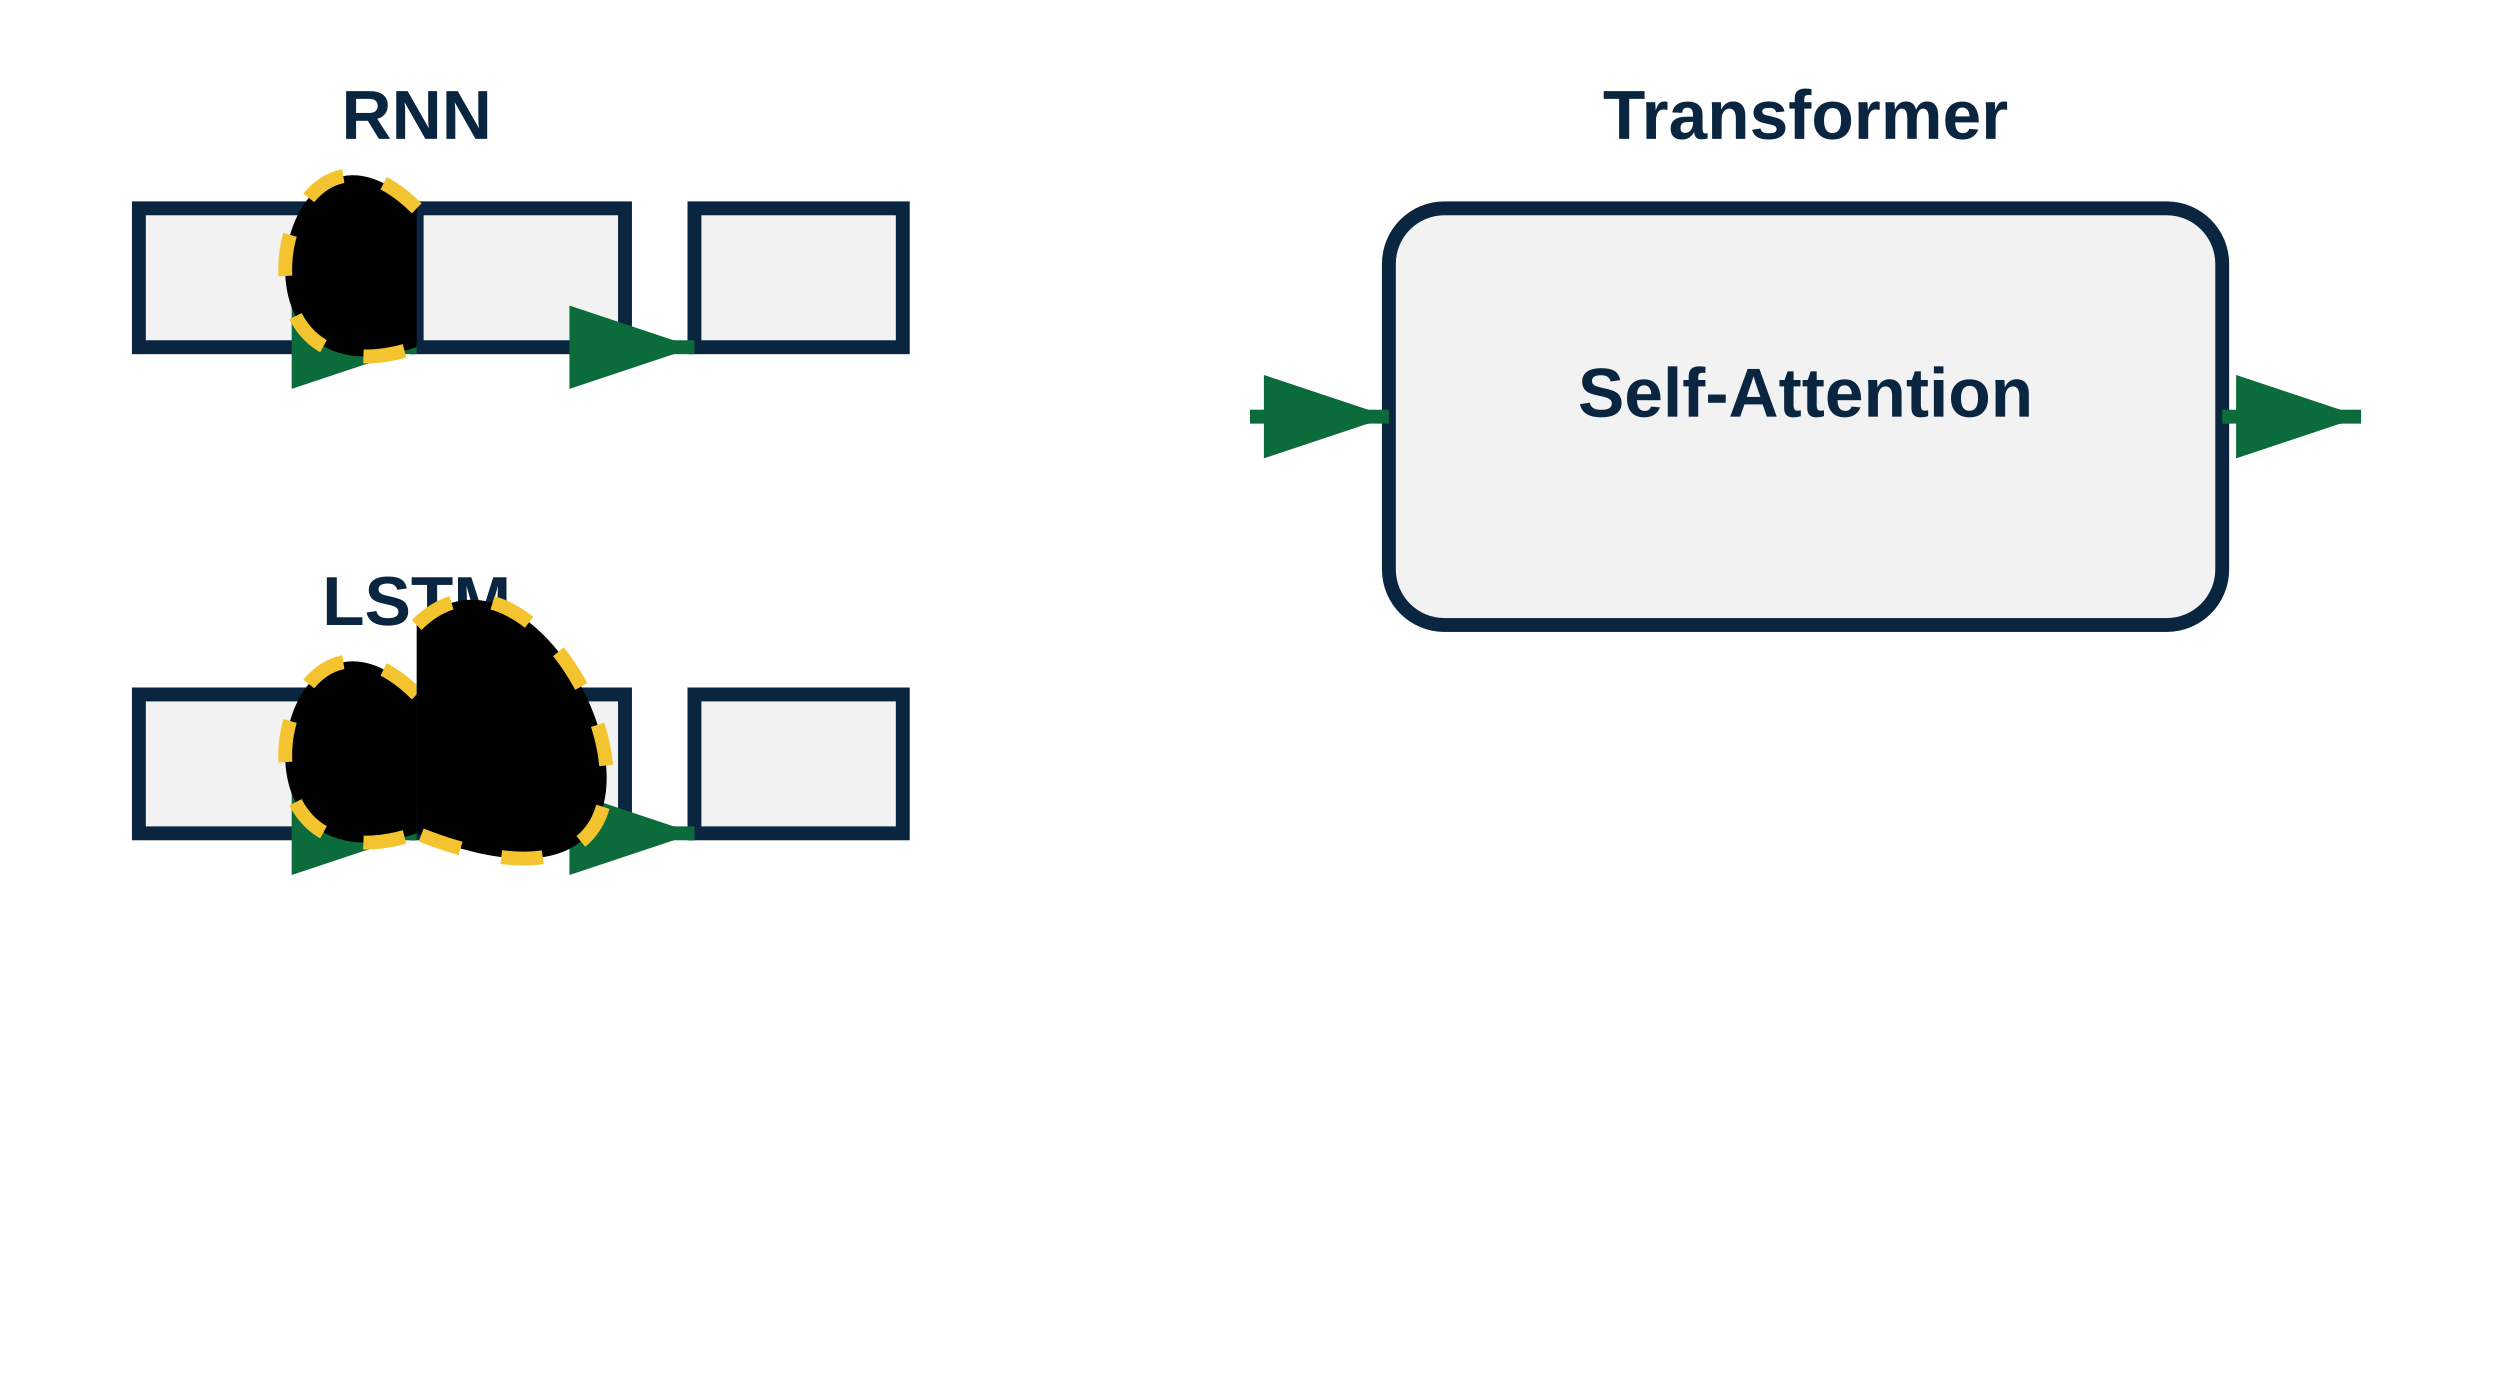
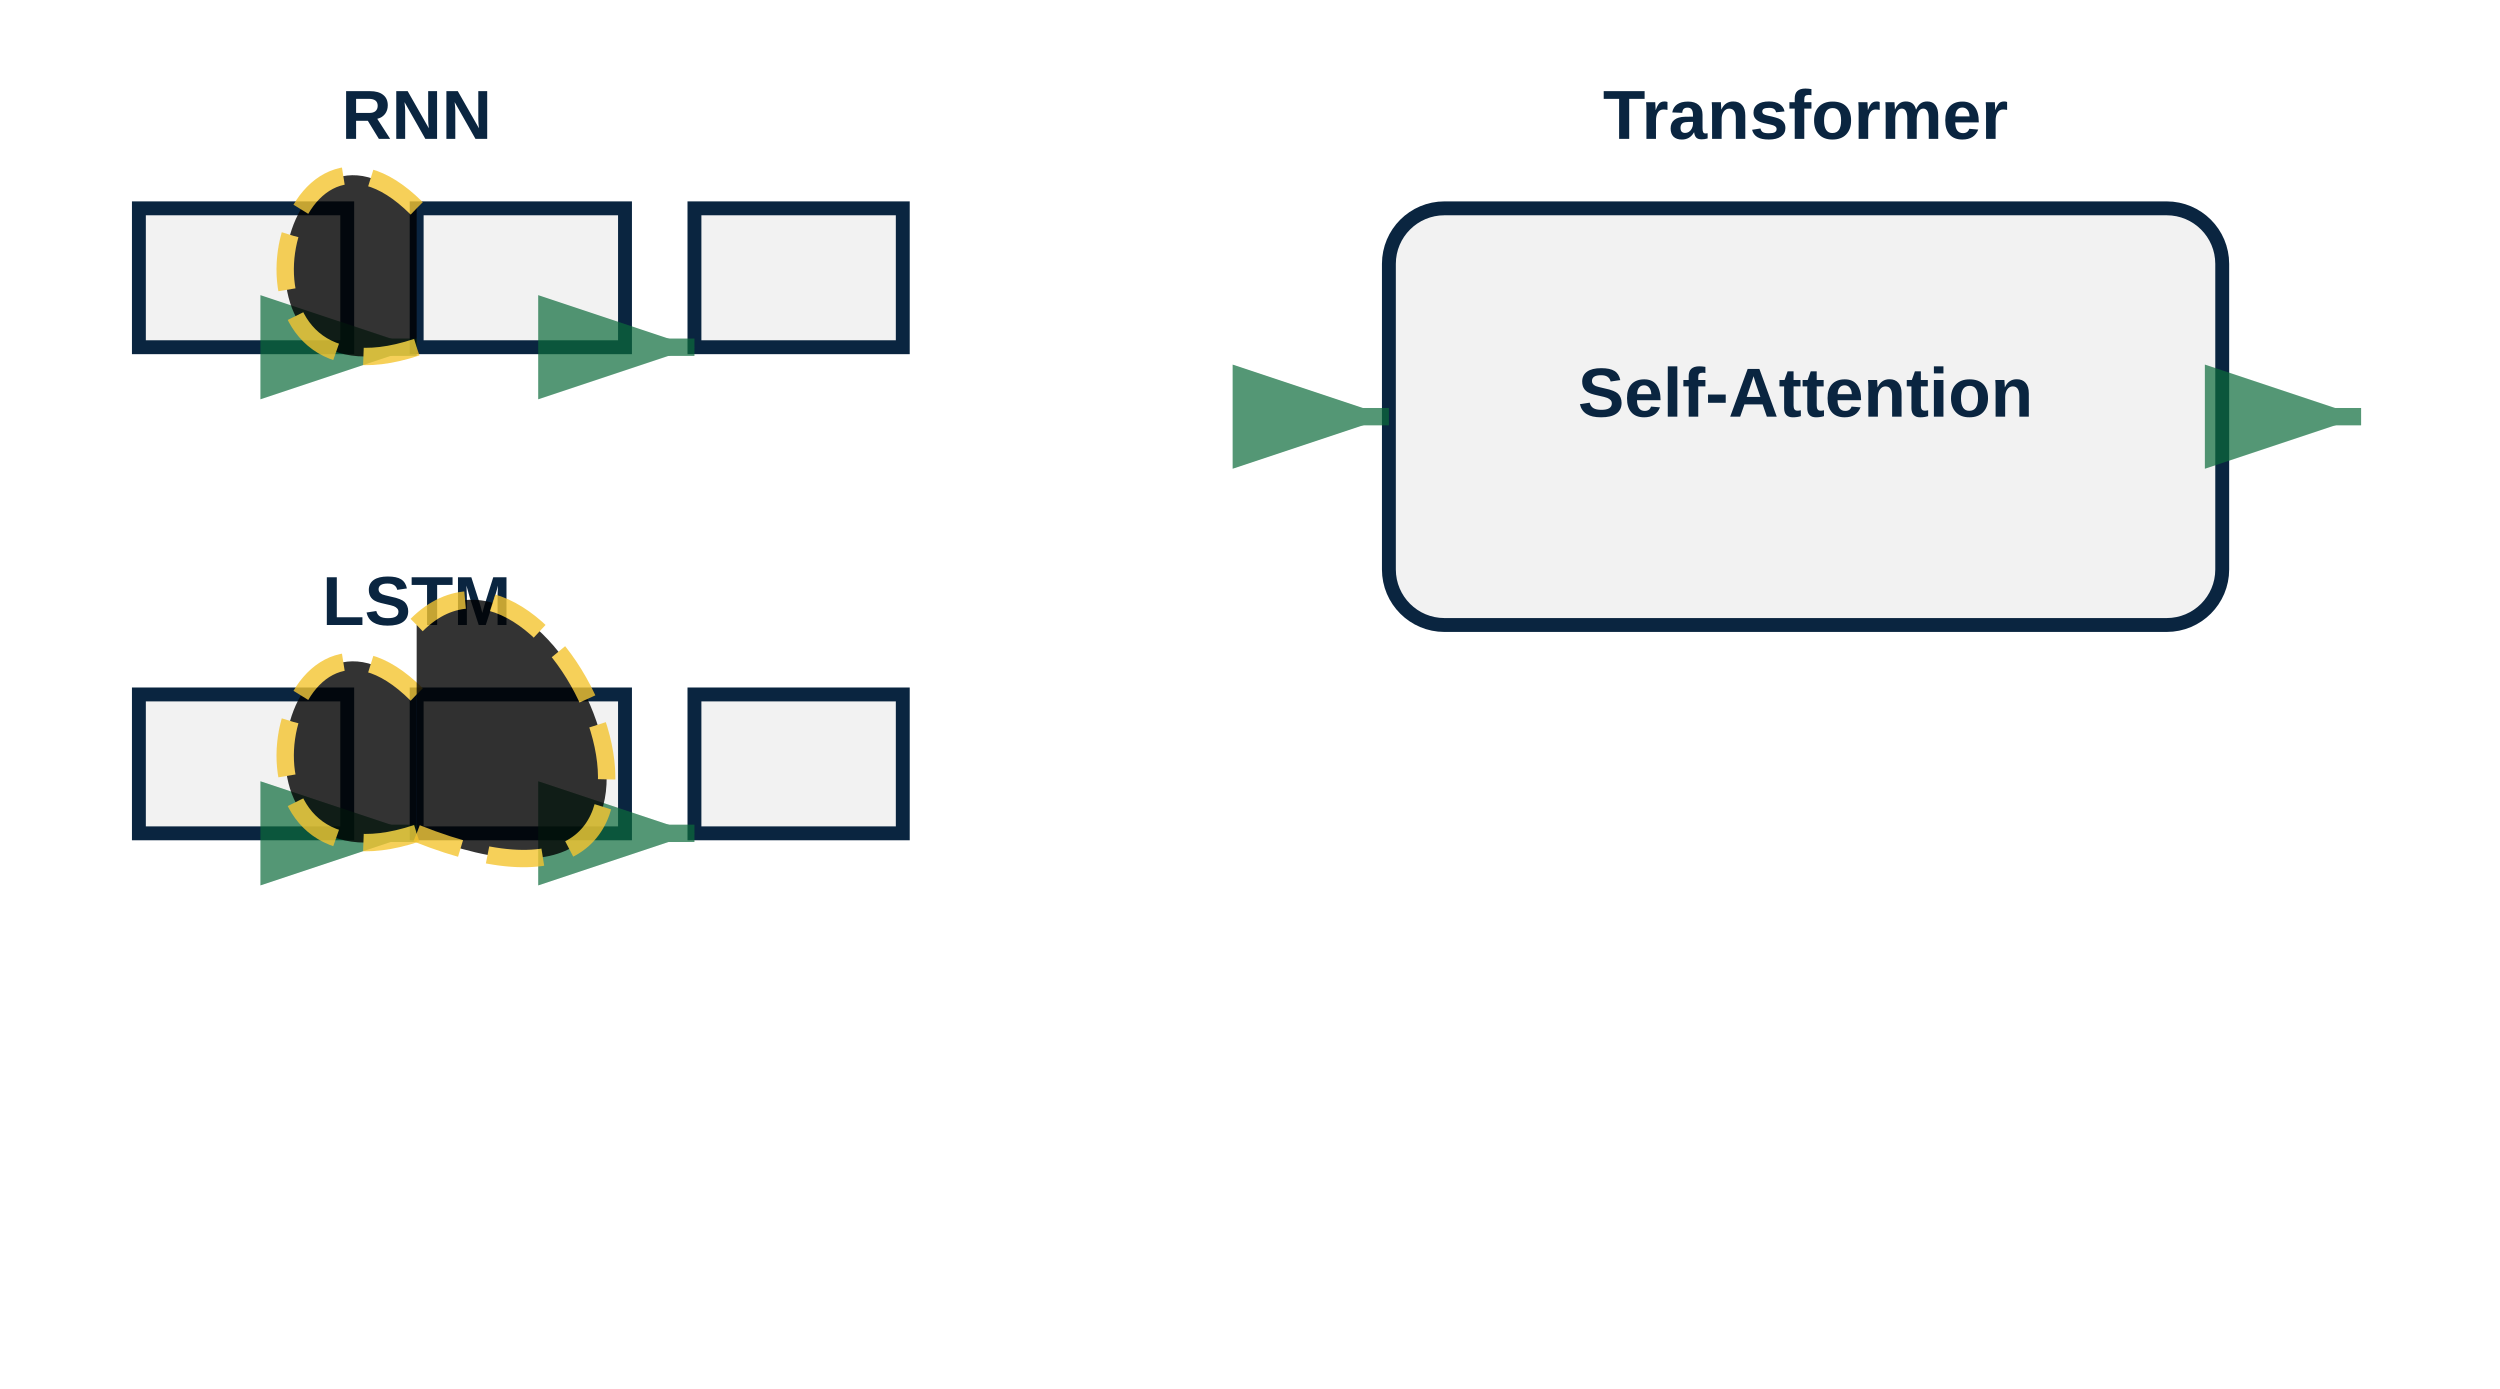
<svg xmlns="http://www.w3.org/2000/svg" viewBox="0 0 360 200" role="img" aria-label="RNN vs LSTM vs Transformer" preserveAspectRatio="xMidYMid meet" width="100%" height="auto">
  <style>
-     .box { fill: #F2F2F2; stroke: #0A2540; stroke-width: 2; }
-     .arrow { stroke: #0B6B3A; stroke-width: 2; marker-end: url(#m); }
-     .dash { stroke: #F4C430; stroke-width: 2; stroke-dasharray: 6; animation: run 2.5s linear infinite; }
-     @keyframes run { to { stroke-dashoffset: 36; } }
+     .box { fill: #F2F2F2; stroke: #0A2540; stroke-width: 2; transition: all 0.3s ease; }
+     .box:hover { fill: #E5E7EB; stroke-width: 3; transform: scale(1.05); }
+     .arrow { stroke: #0B6B3A; stroke-width: 2.5; marker-end: url(#m); opacity: 0.7; }
+     .dash { stroke: #F4C430; stroke-width: 2.5; stroke-dasharray: 8 4; animation: run 2s linear infinite; opacity: 0.8; }
+     @keyframes run { 
+       0% { stroke-dashoffset: 0; opacity: 0.6; }
+       50% { opacity: 1; }
+       100% { stroke-dashoffset: 36; opacity: 0.6; }
+     }
+     .dash-fast { animation: runFast 1.5s linear infinite; }
+     @keyframes runFast {
+       0% { stroke-dashoffset: 0; opacity: 0.7; }
+       50% { opacity: 1; }
+       100% { stroke-dashoffset: 36; opacity: 0.7; }
+     }
+     .pulse { animation: pulse 2s infinite ease-in-out; }
+     @keyframes pulse {
+       0%, 100% { opacity: 0.7; transform: scale(1); }
+       50% { opacity: 1; transform: scale(1.1); }
+     }
+     .glow { animation: glow 2.5s ease-in-out infinite; }
+     @keyframes glow {
+       0%, 100% { filter: drop-shadow(0 0 2px rgba(11,107,58,0.3)); }
+       50% { filter: drop-shadow(0 0 6px rgba(11,107,58,0.6)); }
+     }
    text { font: 700 10px Montserrat, Arial, sans-serif; fill: #0A2540; }
  </style>
  <defs>
    <marker id="m" markerWidth="10" markerHeight="10" refX="9" refY="3" orient="auto">
      <path d="M0,0 L0,6 L9,3 z" fill="#0B6B3A" />
    </marker>
  </defs>
  <text x="60" y="20" text-anchor="middle">RNN</text>
  <rect x="20" y="30" width="30" height="20" class="box" />
-   <rect x="60" y="30" width="30" height="20" class="box" />
+   <rect x="60" y="30" width="30" height="20" class="box pulse" />
  <rect x="100" y="30" width="30" height="20" class="box" />
  <path d="M50,50 H60" class="arrow" />
  <path d="M90,50 H100" class="arrow" />
  <path d="M60,30 C40,10 30,60 60,50" class="dash" />
  <text x="60" y="90" text-anchor="middle">LSTM</text>
  <rect x="20" y="100" width="30" height="20" class="box" />
-   <rect x="60" y="100" width="30" height="20" class="box" />
+   <rect x="60" y="100" width="30" height="20" class="box pulse" />
  <rect x="100" y="100" width="30" height="20" class="box" />
  <path d="M50,120 H60" class="arrow" />
  <path d="M90,120 H100" class="arrow" />
  <path d="M60,100 C40,80 30,130 60,120" class="dash" />
-   <path d="M60,90 C80,70 110,140 60,120" class="dash" />
+   <path d="M60,90 C80,70 110,140 60,120" class="dash dash-fast" />
  <text x="260" y="20" text-anchor="middle">Transformer</text>
-   <rect x="200" y="30" width="120" height="60" rx="8" class="box" />
+   <rect x="200" y="30" width="120" height="60" rx="8" class="box glow" />
  <text x="260" y="60" text-anchor="middle">Self-Attention</text>
  <path d="M180,60 H200" class="arrow" />
  <path d="M320,60 H340" class="arrow" />
</svg>
